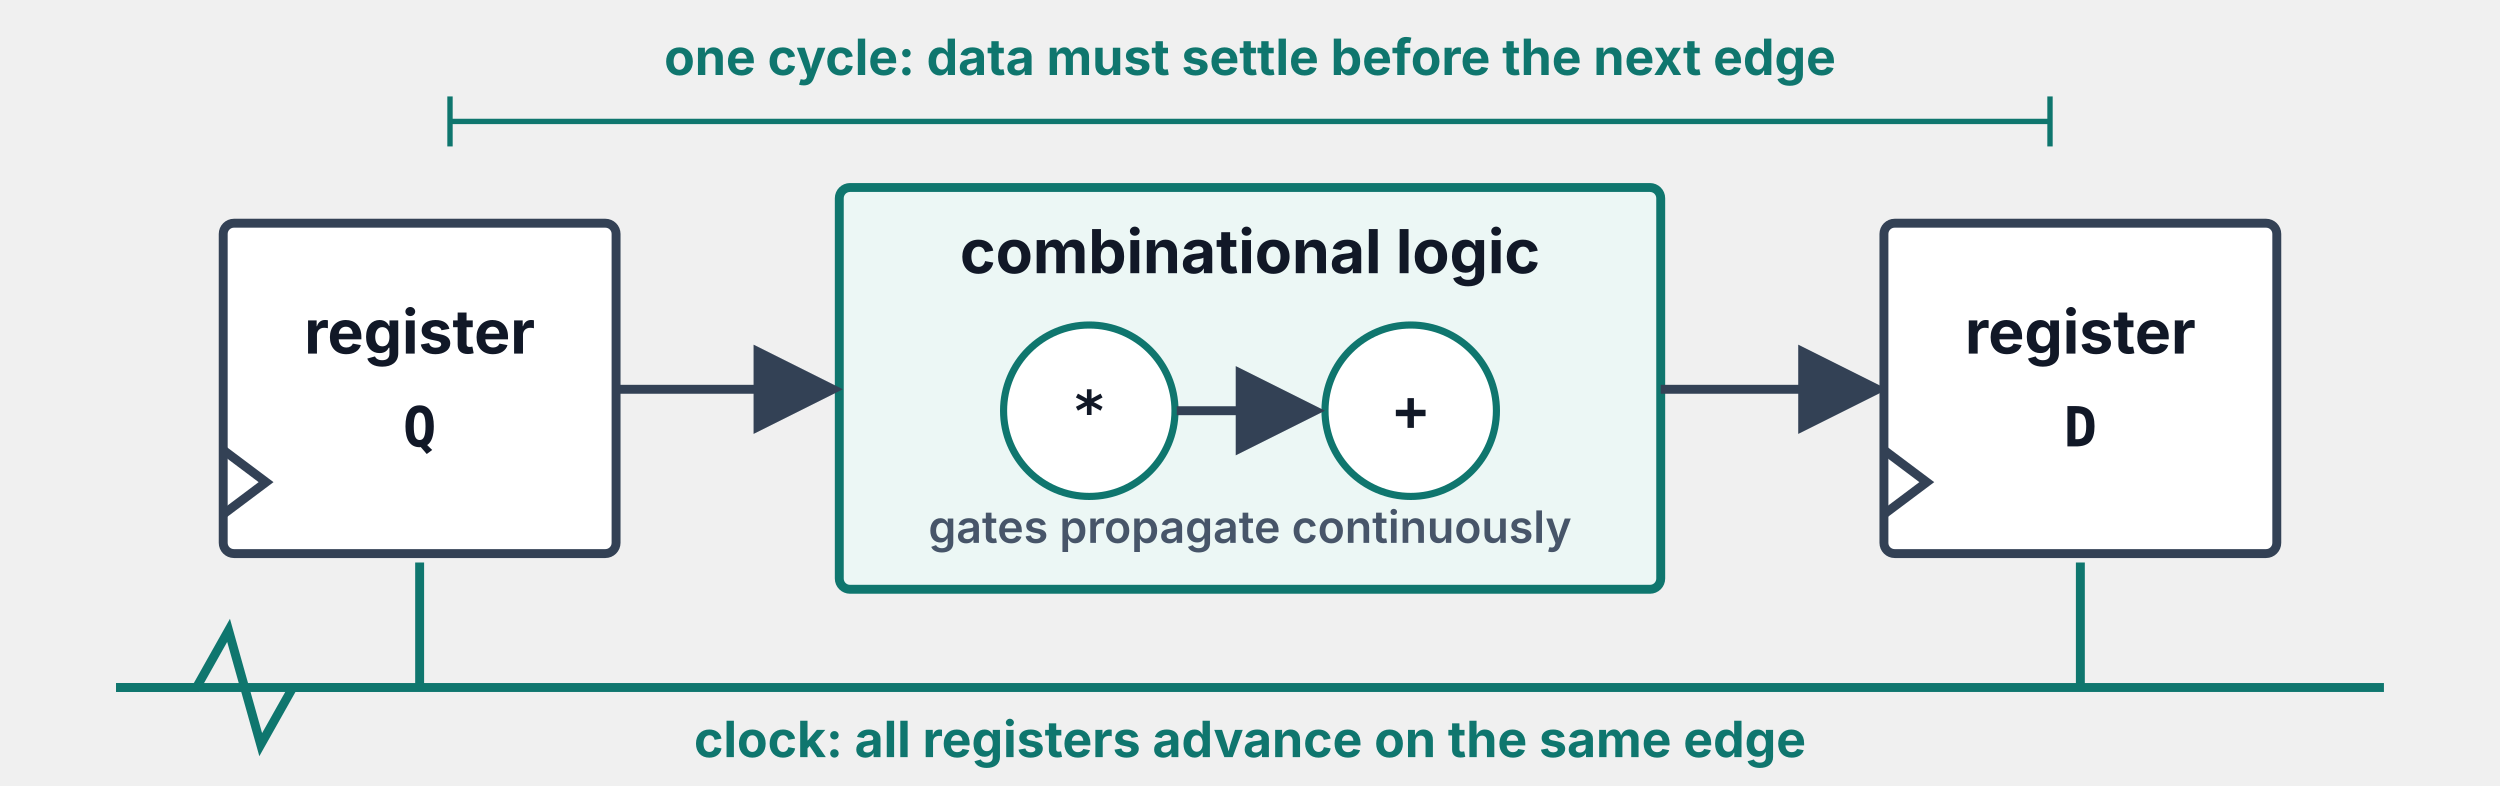
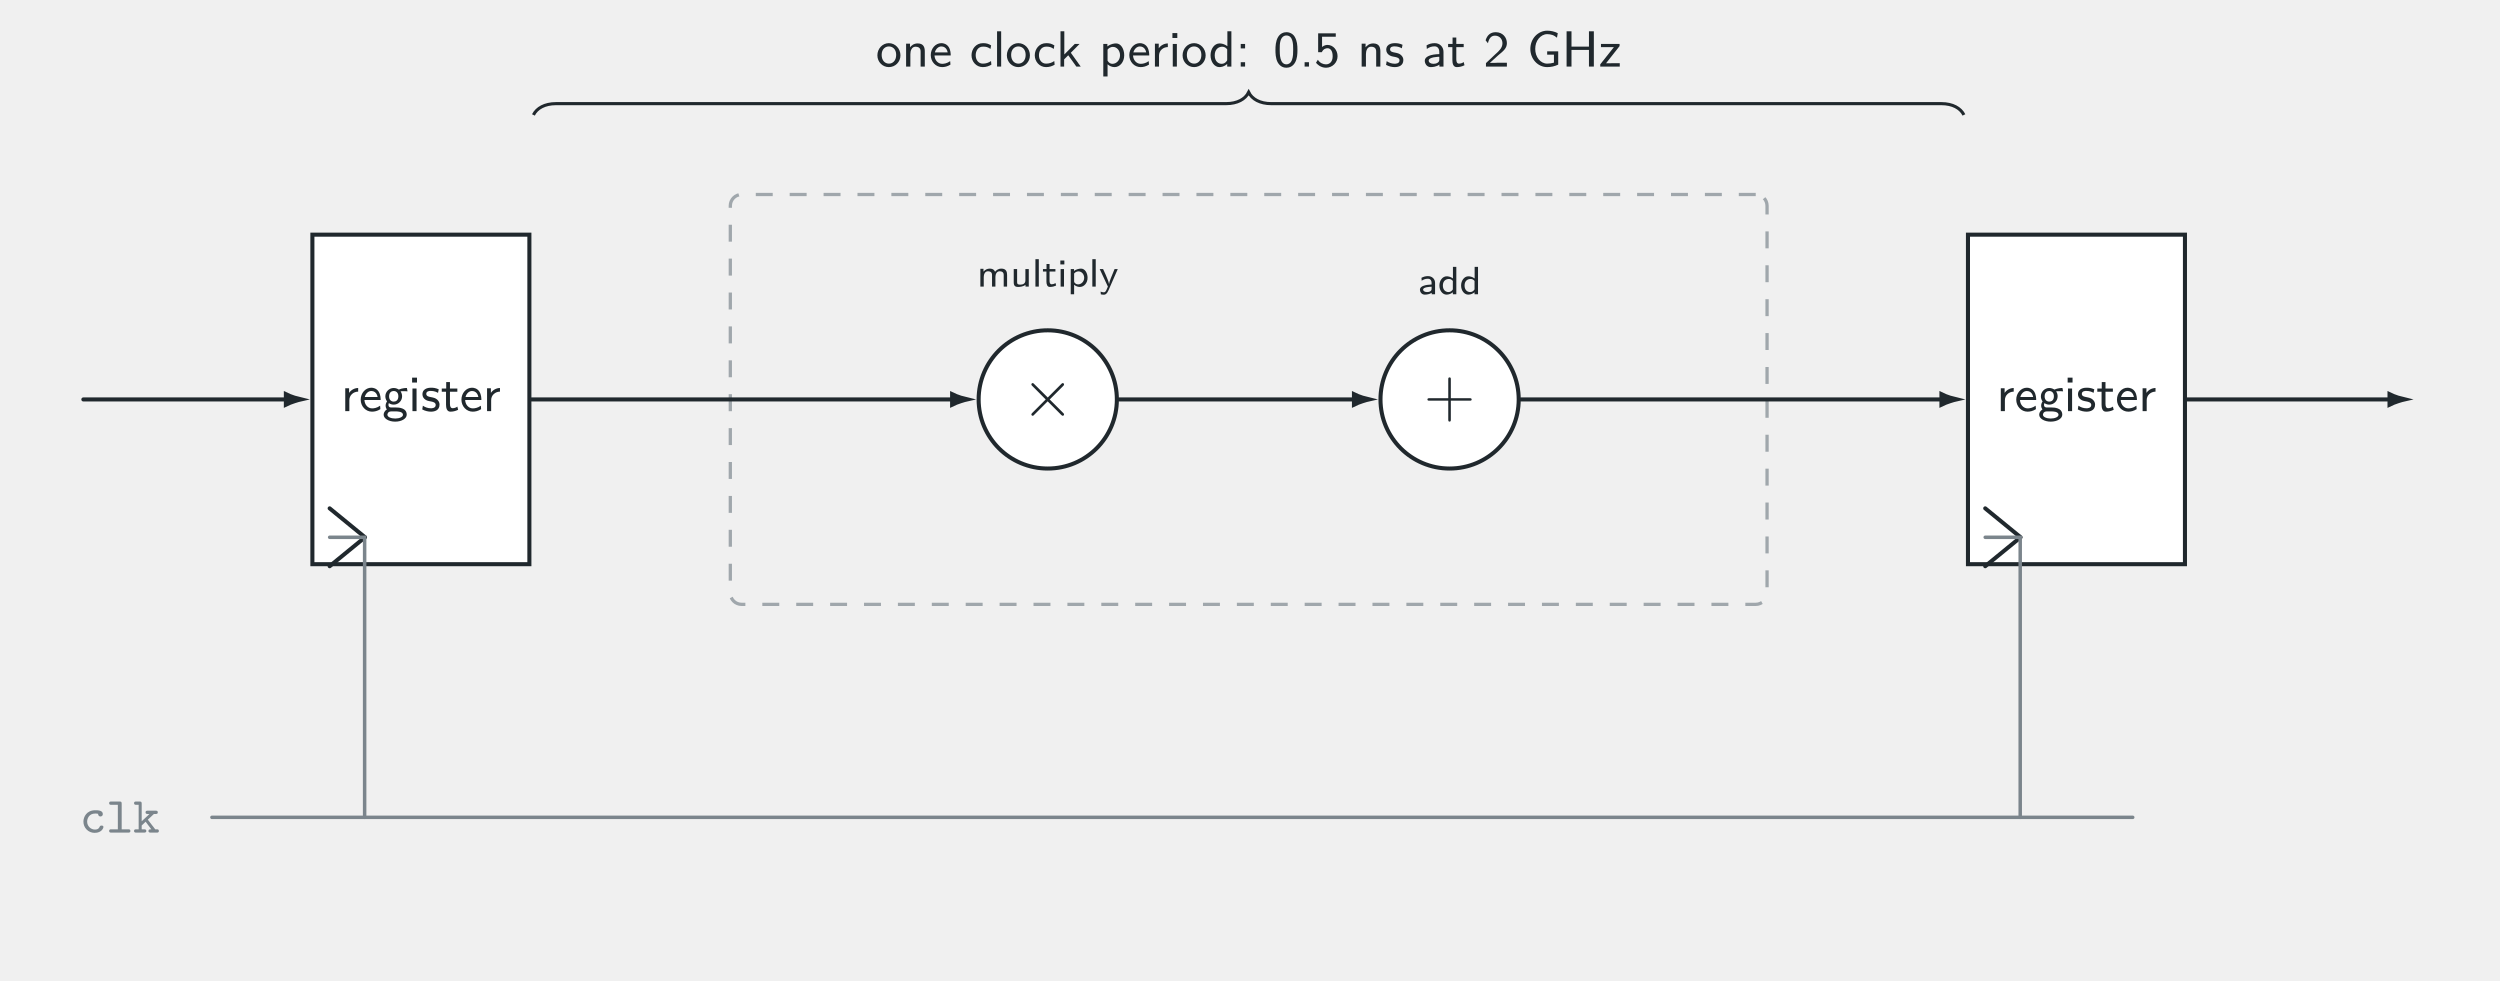
- <svg xmlns="http://www.w3.org/2000/svg" viewBox="0 0 1400 440" role="img" aria-labelledby="title description">
+ <svg xmlns="http://www.w3.org/2000/svg" xmlns:xlink="http://www.w3.org/1999/xlink" width="438.528pt" height="172.071pt" viewBox="0 0 438.528 172.071">
  <defs>
-     <marker id="arrow" markerWidth="10" markerHeight="10" refX="8" refY="5" orient="auto" markerUnits="strokeWidth">
-       <path d="M0,0 L10,5 L0,10 z" fill="#334155" />
-     </marker>
+     <g>
+       <g id="glyph-0-0">
+         <path d="M 3 -3.422 L 3 -4.062 C 2.359 -4.047 1.766 -3.734 1.406 -3.203 L 1.406 -4.016 L 0.734 -4.016 L 0.734 0 L 1.453 0 L 1.453 -1.906 C 1.453 -2.844 2.188 -3.406 3 -3.422 Z M 3 -3.422 " />
+       </g>
+       <g id="glyph-0-1">
+         <path d="M 3.812 -1.953 C 3.812 -2.234 3.797 -2.906 3.453 -3.438 C 3.078 -4 2.5 -4.109 2.172 -4.109 C 1.141 -4.109 0.312 -3.156 0.312 -2.016 C 0.312 -0.844 1.188 0.094 2.297 0.094 C 2.734 0.094 3.25 -0.016 3.766 -0.344 L 3.719 -0.953 C 3.156 -0.547 2.625 -0.484 2.312 -0.484 C 1.562 -0.484 1 -1.141 0.969 -1.953 Z M 3.281 -2.484 L 1.031 -2.484 C 1.172 -3.047 1.609 -3.531 2.172 -3.531 C 2.5 -3.531 3.109 -3.375 3.281 -2.484 Z M 3.281 -2.484 " />
+       </g>
+       <g id="glyph-0-2">
+         <path d="M 4.453 -3.469 L 4.344 -4.062 C 4.172 -4.062 3.578 -4.062 2.922 -3.781 C 2.781 -3.875 2.453 -4.062 2.031 -4.062 C 1.219 -4.062 0.562 -3.391 0.562 -2.609 C 0.562 -2.375 0.609 -2.047 0.859 -1.703 C 0.703 -1.484 0.609 -1.219 0.609 -0.969 C 0.609 -0.719 0.703 -0.469 0.828 -0.297 C 0.359 0 0.266 0.391 0.266 0.641 C 0.266 1.281 1.141 1.844 2.281 1.844 C 3.438 1.844 4.312 1.297 4.312 0.625 C 4.312 -0.609 2.844 -0.641 2.438 -0.641 L 1.625 -0.641 C 1.5 -0.641 1.109 -0.641 1.109 -1.094 C 1.109 -1.281 1.141 -1.328 1.188 -1.406 C 1.422 -1.234 1.734 -1.141 2.031 -1.141 C 2.859 -1.141 3.5 -1.812 3.5 -2.594 C 3.5 -2.906 3.422 -3.156 3.281 -3.391 C 3.234 -3.438 3.234 -3.453 3.234 -3.453 C 3.234 -3.5 3.672 -3.5 3.797 -3.5 C 3.859 -3.5 4.188 -3.5 4.453 -3.469 Z M 2.844 -2.609 C 2.844 -1.875 2.391 -1.672 2.031 -1.672 C 1.625 -1.672 1.219 -1.938 1.219 -2.594 C 1.219 -3.312 1.672 -3.531 2.031 -3.531 C 2.438 -3.531 2.844 -3.266 2.844 -2.609 Z M 3.656 0.641 C 3.656 1.031 3 1.297 2.297 1.297 C 1.594 1.297 0.922 1.047 0.922 0.625 C 0.922 0.625 0.922 0.047 1.609 0.047 L 2.438 0.047 C 2.625 0.047 3.656 0.047 3.656 0.641 Z M 3.656 0.641 " />
+       </g>
+       <g id="glyph-0-3">
+         <path d="M 1.453 0 L 1.453 -3.969 L 0.734 -3.969 L 0.734 0 Z M 1.531 -5.016 L 1.531 -5.875 L 0.672 -5.875 L 0.672 -5.016 Z M 1.531 -5.016 " />
+       </g>
+       <g id="glyph-0-4">
+         <path d="M 3.297 -1.156 C 3.297 -1.469 3.172 -1.781 2.859 -2.047 C 2.562 -2.297 2.297 -2.359 1.734 -2.469 C 1.422 -2.531 0.969 -2.609 0.969 -3.031 C 0.969 -3.547 1.609 -3.547 1.734 -3.547 C 2.391 -3.547 2.781 -3.344 3.031 -3.203 L 3.156 -3.828 C 2.594 -4.078 2.188 -4.109 1.812 -4.109 C 1.609 -4.109 0.297 -4.109 0.297 -2.938 C 0.297 -2.5 0.562 -2.234 0.656 -2.141 C 1 -1.844 1.234 -1.797 1.844 -1.688 C 2.125 -1.625 2.625 -1.531 2.625 -1.078 C 2.625 -0.5 1.906 -0.5 1.797 -0.5 C 1.266 -0.5 0.766 -0.672 0.375 -0.953 L 0.266 -0.297 C 0.797 -0.016 1.344 0.094 1.797 0.094 C 2.375 0.094 3.297 -0.094 3.297 -1.156 Z M 3.297 -1.156 " />
+       </g>
+       <g id="glyph-0-5">
+         <path d="M 3.047 -0.234 L 2.906 -0.797 C 2.672 -0.609 2.359 -0.516 2.078 -0.516 C 1.734 -0.516 1.609 -0.828 1.609 -1.281 L 1.609 -3.406 L 2.906 -3.406 L 2.906 -3.969 L 1.609 -3.969 L 1.609 -5.094 L 0.953 -5.094 L 0.953 -3.969 L 0.172 -3.969 L 0.172 -3.406 L 0.922 -3.406 L 0.922 -1.125 C 0.922 -0.594 1.047 0.094 1.688 0.094 C 2.094 0.094 2.547 0.016 3.047 -0.234 Z M 3.047 -0.234 " />
+       </g>
+       <g id="glyph-0-6">
+         <path d="M 4.312 -1.969 C 4.312 -3.125 3.422 -4.109 2.281 -4.109 C 1.172 -4.109 0.266 -3.156 0.266 -1.969 C 0.266 -0.781 1.203 0.094 2.281 0.094 C 3.391 0.094 4.312 -0.797 4.312 -1.969 Z M 3.562 -2.047 C 3.562 -1.016 2.938 -0.516 2.297 -0.516 C 1.609 -0.516 1.016 -1.047 1.016 -2.047 C 1.016 -3.094 1.672 -3.531 2.281 -3.531 C 2.922 -3.531 3.562 -3.078 3.562 -2.047 Z M 3.562 -2.047 " />
+       </g>
+       <g id="glyph-0-7">
+         <path d="M 4 0 L 4 -2.656 C 4 -3.312 3.828 -4.062 2.75 -4.062 C 2.047 -4.062 1.609 -3.656 1.406 -3.375 L 1.406 -4.016 L 0.719 -4.016 L 0.719 0 L 1.469 0 L 1.469 -2.172 C 1.469 -2.766 1.688 -3.484 2.375 -3.484 C 3.266 -3.484 3.266 -2.844 3.266 -2.594 L 3.266 0 Z M 4 0 " />
+       </g>
+       <g id="glyph-0-8">
+         <path d="M 3.812 -0.328 L 3.75 -0.969 C 3.328 -0.672 2.859 -0.516 2.312 -0.516 C 1.562 -0.516 1.062 -1.141 1.062 -1.984 C 1.062 -2.672 1.406 -3.5 2.359 -3.5 C 2.922 -3.5 3.203 -3.406 3.656 -3.094 L 3.766 -3.719 C 3.266 -4 2.984 -4.109 2.344 -4.109 C 1.078 -4.109 0.328 -3.047 0.328 -1.984 C 0.328 -0.875 1.156 0.094 2.312 0.094 C 2.938 0.094 3.406 -0.094 3.812 -0.328 Z M 3.812 -0.328 " />
+       </g>
+       <g id="glyph-0-9">
+         <path d="M 1.453 0 L 1.453 -6.188 L 0.734 -6.188 L 0.734 0 Z M 1.453 0 " />
+       </g>
+       <g id="glyph-0-10">
+         <path d="M 4.312 0 L 2.578 -2.422 L 4.109 -3.969 L 3.266 -3.969 L 1.438 -2.125 L 1.438 -6.188 L 0.766 -6.188 L 0.766 0 L 1.406 0 L 1.406 -1.266 L 2.125 -1.984 L 3.547 0 Z M 4.312 0 " />
+       </g>
+       <g id="glyph-0-11">
+         <path d="M 4.406 -1.984 C 4.406 -3.062 3.844 -4.062 2.984 -4.062 C 2.734 -4.062 2.062 -4.016 1.453 -3.531 L 1.453 -3.969 L 0.734 -3.969 L 0.734 1.734 L 1.484 1.734 L 1.484 -0.406 C 1.812 -0.094 2.25 0.094 2.719 0.094 C 3.625 0.094 4.406 -0.781 4.406 -1.984 Z M 3.672 -1.984 C 3.672 -1.125 3.047 -0.484 2.344 -0.484 C 2.062 -0.484 1.734 -0.594 1.484 -1.031 L 1.484 -2.969 C 1.594 -3.125 1.922 -3.453 2.438 -3.453 C 3.109 -3.453 3.672 -2.812 3.672 -1.984 Z M 3.672 -1.984 " />
+       </g>
+       <g id="glyph-0-12">
+         <path d="M 3.984 0 L 3.984 -6.188 L 3.281 -6.188 L 3.281 -3.562 C 2.781 -3.984 2.203 -4.062 1.922 -4.062 C 1.016 -4.062 0.328 -3.125 0.328 -1.984 C 0.328 -0.828 1.016 0.094 1.875 0.094 C 2.156 0.094 2.719 0.031 3.25 -0.469 L 3.25 0 Z M 3.25 -1.266 C 3.25 -1.094 3.25 -1.078 3.156 -0.953 C 2.906 -0.625 2.609 -0.484 2.281 -0.484 C 1.703 -0.484 1.062 -0.906 1.062 -1.969 C 1.062 -3.109 1.812 -3.484 2.375 -3.484 C 2.797 -3.484 3.078 -3.25 3.25 -3.016 Z M 3.25 -1.266 " />
+       </g>
+       <g id="glyph-0-13">
+         <path d="M 1.656 -3.188 L 1.656 -3.969 L 0.891 -3.969 L 0.891 -3.188 Z M 1.656 0 L 1.656 -0.766 L 0.891 -0.766 L 0.891 0 Z M 1.656 0 " />
+       </g>
+       <g id="glyph-0-14">
+         <path d="M 4.219 -2.906 C 4.219 -3.75 4.156 -4.531 3.734 -5.234 C 3.438 -5.734 2.875 -6.031 2.297 -6.031 C 1.844 -6.031 1.219 -5.859 0.812 -5.172 C 0.391 -4.453 0.359 -3.516 0.359 -2.906 C 0.359 -2.453 0.359 -1.438 0.766 -0.719 C 1.219 0.078 1.891 0.203 2.281 0.203 C 2.797 0.203 3.438 -0.016 3.828 -0.766 C 4.172 -1.406 4.219 -2.188 4.219 -2.906 Z M 3.469 -3 C 3.469 -2.406 3.469 -1.781 3.266 -1.203 C 3.062 -0.594 2.641 -0.391 2.297 -0.391 C 1.109 -0.391 1.109 -2.172 1.109 -3 C 1.109 -3.562 1.109 -4.031 1.234 -4.484 C 1.406 -5.109 1.781 -5.453 2.281 -5.453 C 3.469 -5.453 3.469 -3.844 3.469 -3 Z M 3.469 -3 " />
+       </g>
+       <g id="glyph-0-15">
+         <path d="M 1.656 0 L 1.656 -0.766 L 0.891 -0.766 L 0.891 0 Z M 1.656 0 " />
+       </g>
+       <g id="glyph-0-16">
+         <path d="M 4.125 -1.812 C 4.125 -2.922 3.328 -3.797 2.375 -3.797 C 2.266 -3.797 1.828 -3.797 1.406 -3.438 L 1.406 -5.234 L 3.812 -5.234 L 3.812 -5.828 L 0.719 -5.828 L 0.719 -2.516 L 1.359 -2.516 C 1.656 -3.172 2.188 -3.219 2.359 -3.219 C 2.734 -3.219 3.266 -2.938 3.266 -1.812 C 3.266 -0.734 2.625 -0.391 2.094 -0.391 C 1.625 -0.391 1.016 -0.609 0.672 -1.203 L 0.344 -0.672 C 0.484 -0.484 1.094 0.203 2.094 0.203 C 3.219 0.203 4.125 -0.703 4.125 -1.812 Z M 4.125 -1.812 " />
+       </g>
+       <g id="glyph-0-17">
+         <path d="M 3.766 0 L 3.766 -2.578 C 3.766 -3.469 3.109 -4.109 2.234 -4.109 C 1.656 -4.109 1.219 -3.969 0.797 -3.719 L 0.844 -3.094 C 1.297 -3.422 1.734 -3.547 2.219 -3.547 C 2.719 -3.547 3.031 -3.156 3.031 -2.562 L 3.031 -2.188 C 1.484 -2.156 0.484 -1.75 0.484 -1.031 C 0.484 -0.609 0.766 0.094 1.531 0.094 C 1.719 0.094 2.484 0.078 3.047 -0.344 L 3.047 0 Z M 3.031 -1.25 C 3.031 -1.062 3.031 -0.844 2.703 -0.656 C 2.484 -0.516 2.188 -0.484 2 -0.484 C 1.547 -0.484 1.172 -0.703 1.172 -1.047 C 1.172 -1.688 2.906 -1.719 3.031 -1.719 Z M 3.031 -1.25 " />
+       </g>
+       <g id="glyph-0-18">
+         <path d="M 4.125 0 L 4.125 -0.672 L 2.438 -0.672 C 2.344 -0.672 2.234 -0.656 2.125 -0.656 L 1.141 -0.656 L 2.609 -1.984 C 3.547 -2.75 4.125 -3.234 4.125 -4.109 C 4.125 -5.125 3.375 -6.031 2.172 -6.031 C 1.219 -6.031 0.656 -5.484 0.391 -4.609 L 0.797 -4.094 C 1.031 -5.125 1.484 -5.422 2.047 -5.422 C 2.844 -5.422 3.344 -4.812 3.344 -4.094 C 3.344 -3.281 2.766 -2.75 2.109 -2.172 L 0.453 -0.609 L 0.453 0 Z M 4.125 0 " />
+       </g>
+       <g id="glyph-0-19">
+         <path d="M 5.484 -0.344 L 5.484 -2.672 L 3.547 -2.672 L 3.547 -2.094 L 4.734 -2.094 L 4.734 -0.688 C 4.359 -0.578 3.953 -0.516 3.547 -0.516 C 2.969 -0.516 2.438 -0.812 2.062 -1.266 C 1.641 -1.781 1.453 -2.438 1.453 -3.094 C 1.453 -3.766 1.641 -4.422 2.062 -4.922 C 2.438 -5.375 2.969 -5.688 3.547 -5.688 C 3.859 -5.688 4.172 -5.641 4.453 -5.547 C 4.766 -5.438 5.016 -5.266 5.266 -5.062 L 5.406 -5.859 C 5.125 -6 4.812 -6.125 4.5 -6.188 C 4.188 -6.266 3.875 -6.297 3.547 -6.297 C 2.75 -6.297 2 -5.938 1.453 -5.359 C 0.891 -4.75 0.594 -3.938 0.594 -3.094 C 0.594 -2.266 0.891 -1.453 1.453 -0.844 C 2 -0.25 2.75 0.094 3.547 0.094 C 4.219 0.094 4.875 -0.047 5.484 -0.344 Z M 5.484 -0.344 " />
+       </g>
+       <g id="glyph-0-20">
+         <path d="M 5.625 0 L 5.625 -6.188 L 4.766 -6.188 L 4.766 -3.5 L 1.703 -3.5 L 1.703 -6.188 L 0.844 -6.188 L 0.844 0 L 1.703 0 L 1.703 -2.922 L 4.766 -2.922 L 4.766 0 Z M 5.625 0 " />
+       </g>
+       <g id="glyph-0-21">
+         <path d="M 3.688 0 L 3.688 -0.594 L 2.344 -0.594 C 2.234 -0.594 2.125 -0.578 2.031 -0.578 L 1.281 -0.578 L 3.656 -3.594 L 3.656 -3.969 L 0.391 -3.969 L 0.391 -3.406 L 1.641 -3.406 C 1.75 -3.406 1.859 -3.406 1.969 -3.406 L 2.656 -3.406 L 0.266 -0.391 L 0.266 0 Z M 3.688 0 " />
+       </g>
+       <g id="glyph-1-0">
+         <path d="M 7.484 -0.344 C 7.484 -0.438 7.469 -0.469 7.344 -0.594 L 4.969 -2.969 L 7.344 -5.344 C 7.469 -5.484 7.484 -5.5 7.484 -5.594 C 7.484 -5.734 7.391 -5.844 7.25 -5.844 C 7.156 -5.844 7.109 -5.797 7 -5.688 L 4.625 -3.312 L 2.234 -5.688 C 2.109 -5.812 2.078 -5.844 1.984 -5.844 C 1.859 -5.844 1.75 -5.734 1.75 -5.594 C 1.75 -5.5 1.797 -5.453 1.906 -5.344 L 4.266 -2.969 L 1.906 -0.609 C 1.781 -0.484 1.75 -0.422 1.75 -0.344 C 1.75 -0.219 1.859 -0.109 1.984 -0.109 C 2.078 -0.109 2.109 -0.125 2.234 -0.266 L 4.609 -2.641 L 6.984 -0.266 C 7.109 -0.141 7.188 -0.109 7.25 -0.109 C 7.391 -0.109 7.484 -0.219 7.484 -0.344 Z M 7.484 -0.344 " />
+       </g>
+       <g id="glyph-2-0">
+         <path d="M 8.406 -2.953 C 8.406 -3.188 8.203 -3.188 8.031 -3.188 L 4.75 -3.188 L 4.75 -6.469 C 4.75 -6.641 4.75 -6.844 4.531 -6.844 C 4.297 -6.844 4.297 -6.641 4.297 -6.469 L 4.297 -3.188 L 1.016 -3.188 C 0.859 -3.188 0.641 -3.188 0.641 -2.969 C 0.641 -2.75 0.844 -2.75 1.016 -2.75 L 4.297 -2.75 L 4.297 0.531 C 4.297 0.703 4.297 0.922 4.516 0.922 C 4.75 0.922 4.75 0.719 4.75 0.531 L 4.75 -2.75 L 8.031 -2.75 C 8.188 -2.75 8.406 -2.75 8.406 -2.953 Z M 8.406 -2.953 " />
+       </g>
+       <g id="glyph-3-0">
+         <path d="M 5.266 0 L 5.266 -2.047 C 5.266 -2.594 5.109 -3.156 4.266 -3.156 C 3.672 -3.156 3.312 -2.812 3.156 -2.594 C 3.078 -2.781 2.906 -3.156 2.219 -3.156 C 1.812 -3.156 1.438 -2.984 1.125 -2.625 L 1.125 -3.125 L 0.578 -3.125 L 0.578 0 L 1.172 0 L 1.172 -1.688 C 1.172 -2.141 1.375 -2.688 1.906 -2.688 C 2.625 -2.688 2.625 -2.203 2.625 -2 L 2.625 0 L 3.219 0 L 3.219 -1.688 C 3.219 -2.141 3.422 -2.688 3.953 -2.688 C 4.672 -2.688 4.672 -2.203 4.672 -2 L 4.672 0 Z M 5.266 0 " />
+       </g>
+       <g id="glyph-3-1">
+         <path d="M 3.219 0 L 3.219 -3.078 L 2.625 -3.078 L 2.625 -1.062 C 2.625 -0.516 2.156 -0.344 1.75 -0.344 C 1.234 -0.344 1.172 -0.484 1.172 -0.797 L 1.172 -3.078 L 0.578 -3.078 L 0.578 -0.75 C 0.578 -0.141 0.844 0.062 1.328 0.062 C 1.609 0.062 2.234 0.016 2.641 -0.312 L 2.641 0 Z M 3.219 0 " />
+       </g>
+       <g id="glyph-3-2">
+         <path d="M 1.172 0 L 1.172 -4.812 L 0.578 -4.812 L 0.578 0 Z M 1.172 0 " />
+       </g>
+       <g id="glyph-3-3">
+         <path d="M 2.453 -0.188 L 2.344 -0.625 C 2.109 -0.469 1.859 -0.406 1.672 -0.406 C 1.375 -0.406 1.297 -0.688 1.297 -1.016 L 1.297 -2.641 L 2.328 -2.641 L 2.328 -3.078 L 1.297 -3.078 L 1.297 -3.969 L 0.766 -3.969 L 0.766 -3.078 L 0.141 -3.078 L 0.141 -2.641 L 0.75 -2.641 L 0.75 -0.891 C 0.75 -0.422 0.875 0.062 1.359 0.062 C 1.859 0.062 2.25 -0.094 2.453 -0.188 Z M 2.453 -0.188 " />
+       </g>
+       <g id="glyph-3-4">
+         <path d="M 1.172 0 L 1.172 -3.078 L 0.578 -3.078 L 0.578 0 Z M 1.234 -3.891 L 1.234 -4.578 L 0.531 -4.578 L 0.531 -3.891 Z M 1.234 -3.891 " />
+       </g>
+       <g id="glyph-3-5">
+         <path d="M 3.547 -1.547 C 3.547 -2.375 3.094 -3.156 2.406 -3.156 C 2.094 -3.156 1.578 -3.062 1.172 -2.75 L 1.172 -3.078 L 0.594 -3.078 L 0.594 1.344 L 1.188 1.344 L 1.188 -0.328 C 1.562 0 1.953 0.062 2.188 0.062 C 2.922 0.062 3.547 -0.625 3.547 -1.547 Z M 2.953 -1.547 C 2.953 -0.859 2.422 -0.391 1.891 -0.391 C 1.781 -0.391 1.609 -0.406 1.422 -0.547 C 1.219 -0.703 1.188 -0.812 1.188 -0.938 L 1.188 -2.297 C 1.359 -2.5 1.625 -2.672 1.953 -2.672 C 2.516 -2.672 2.953 -2.156 2.953 -1.547 Z M 2.953 -1.547 " />
+       </g>
+       <g id="glyph-3-6">
+         <path d="M 3.281 -3.078 L 2.719 -3.078 C 2.172 -1.75 1.781 -0.859 1.75 -0.438 C 1.734 -0.625 1.609 -0.984 1.484 -1.297 C 1.375 -1.578 1.266 -1.859 1.141 -2.125 L 0.703 -3.078 L 0.109 -3.078 L 1.547 0 L 1.281 0.609 C 1.125 0.906 1.031 1 0.844 1 C 0.812 1 0.562 1 0.266 0.875 L 0.312 1.359 C 0.375 1.375 0.625 1.422 0.844 1.422 C 1.109 1.422 1.359 1.312 1.656 0.641 Z M 3.281 -3.078 " />
+       </g>
+       <g id="glyph-3-7">
+         <path d="M 3.031 0 L 3.031 -2 C 3.031 -2.703 2.484 -3.188 1.797 -3.188 C 1.359 -3.188 1.031 -3.094 0.641 -2.891 L 0.688 -2.375 C 0.906 -2.531 1.25 -2.734 1.797 -2.734 C 2.109 -2.734 2.422 -2.516 2.422 -1.984 L 2.422 -1.719 C 1.391 -1.672 0.375 -1.469 0.375 -0.812 C 0.375 -0.469 0.625 0.062 1.234 0.062 C 1.531 0.062 2.078 0 2.438 -0.266 L 2.438 0 Z M 2.422 -0.984 C 2.422 -0.844 2.422 -0.672 2.172 -0.516 C 1.953 -0.391 1.688 -0.391 1.609 -0.391 C 1.234 -0.391 0.938 -0.562 0.938 -0.828 C 0.938 -1.266 2.109 -1.312 2.422 -1.328 Z M 2.422 -0.984 " />
+       </g>
+       <g id="glyph-3-8">
+         <path d="M 3.219 0 L 3.219 -4.812 L 2.625 -4.812 L 2.625 -2.781 C 2.188 -3.109 1.734 -3.156 1.531 -3.156 C 0.812 -3.156 0.25 -2.422 0.25 -1.547 C 0.25 -0.656 0.797 0.062 1.516 0.062 C 1.938 0.062 2.344 -0.125 2.609 -0.359 L 2.609 0 Z M 2.609 -0.859 C 2.438 -0.578 2.172 -0.391 1.844 -0.391 C 1.359 -0.391 0.859 -0.734 0.859 -1.531 C 0.859 -2.406 1.438 -2.688 1.922 -2.688 C 2.188 -2.688 2.422 -2.578 2.609 -2.344 Z M 2.609 -0.859 " />
+       </g>
+       <g id="glyph-4-0">
+         <path d="M 4.156 -0.969 C 4.156 -1.156 4.031 -1.234 3.828 -1.234 C 3.719 -1.234 3.594 -1.234 3.5 -1.047 C 3.438 -0.906 3.297 -0.531 2.672 -0.531 C 1.906 -0.531 1.297 -1.156 1.297 -1.922 C 1.297 -2.375 1.562 -3.344 2.719 -3.344 C 2.859 -3.344 2.984 -3.328 3.031 -3.328 C 3.203 -3.312 3.219 -3.297 3.219 -3.219 C 3.25 -2.922 3.484 -2.828 3.625 -2.828 C 3.875 -2.828 4.047 -3 4.047 -3.25 C 4.047 -3.922 3.141 -3.922 2.719 -3.922 C 1.172 -3.922 0.641 -2.719 0.641 -1.922 C 0.641 -0.844 1.5 0.047 2.609 0.047 C 3.875 0.047 4.156 -0.844 4.156 -0.969 Z M 4.156 -0.969 " />
+       </g>
+       <g id="glyph-4-1">
+         <path d="M 4.203 -0.281 C 4.203 -0.578 3.969 -0.578 3.828 -0.578 L 2.672 -0.578 L 2.672 -5.078 C 2.672 -5.375 2.594 -5.453 2.297 -5.453 L 0.844 -5.453 C 0.719 -5.453 0.469 -5.453 0.469 -5.172 C 0.469 -4.875 0.703 -4.875 0.844 -4.875 L 2 -4.875 L 2 -0.578 L 0.844 -0.578 C 0.719 -0.578 0.469 -0.578 0.469 -0.297 C 0.469 0 0.703 0 0.844 0 L 3.828 0 C 3.969 0 4.203 0 4.203 -0.281 Z M 4.203 -0.281 " />
+       </g>
+       <g id="glyph-4-2">
+         <path d="M 4.516 -0.281 C 4.516 -0.578 4.297 -0.578 4.156 -0.578 L 3.875 -0.578 L 2.578 -2.266 L 3.641 -3.266 L 3.953 -3.266 C 4.094 -3.266 4.328 -3.266 4.328 -3.547 C 4.328 -3.844 4.094 -3.844 3.953 -3.844 L 2.562 -3.844 C 2.422 -3.844 2.172 -3.844 2.172 -3.562 C 2.172 -3.266 2.422 -3.266 2.562 -3.266 L 2.859 -3.266 L 1.5 -1.984 L 1.5 -5.078 C 1.5 -5.375 1.422 -5.453 1.125 -5.453 L 0.531 -5.453 C 0.406 -5.453 0.156 -5.453 0.156 -5.172 C 0.156 -4.875 0.406 -4.875 0.531 -4.875 L 0.969 -4.875 L 0.969 -0.578 L 0.531 -0.578 C 0.406 -0.578 0.156 -0.578 0.156 -0.297 C 0.156 0 0.406 0 0.531 0 L 1.922 0 C 2.047 0 2.312 0 2.312 -0.281 C 2.312 -0.578 2.062 -0.578 1.922 -0.578 L 1.5 -0.578 L 1.5 -1.25 L 2.188 -1.906 L 3.188 -0.578 C 2.906 -0.578 2.688 -0.578 2.688 -0.281 C 2.688 0 2.953 0 3.078 0 L 4.156 0 C 4.281 0 4.516 0 4.516 -0.281 Z M 4.516 -0.281 " />
+       </g>
+     </g>
  </defs>
-   <style>
-     .wire { fill: none; stroke: #334155; stroke-width: 5; marker-end: url(#arrow); }
-     .clock { fill: none; stroke: #0f766e; stroke-width: 5; }
-     .block { fill: #ffffff; stroke: #334155; stroke-width: 5; }
-     .logic { fill: #ecf7f5; stroke: #0f766e; stroke-width: 5; }
-     .gate { fill: #ffffff; stroke: #0f766e; stroke-width: 4; }
-     .label { fill: #111827; font: 700 34px Inter, Arial, sans-serif; text-anchor: middle; }
-     .small { fill: #475569; font: 600 25px Inter, Arial, sans-serif; text-anchor: middle; }
-     .accent { fill: #0f766e; font: 750 28px Inter, Arial, sans-serif; text-anchor: middle; }
-     .mono { fill: #111827; font: 700 31px ui-monospace, SFMono-Regular, Menlo, monospace; text-anchor: middle; }
-   </style>
-   <text class="accent" x="700" y="42">one cycle: data must settle before the next edge</text>
-   <line x1="252" y1="68" x2="1148" y2="68" stroke="#0f766e" stroke-width="3" />
-   <line x1="252" y1="54" x2="252" y2="82" stroke="#0f766e" stroke-width="3" />
-   <line x1="1148" y1="54" x2="1148" y2="82" stroke="#0f766e" stroke-width="3" />
-   <rect class="block" x="125" y="125" width="220" height="185" rx="6" />
-   <path d="M125 252 l24 18 -24 18" fill="none" stroke="#334155" stroke-width="5" />
-   <text class="label" x="235" y="198">register</text>
-   <text class="mono" x="235" y="250">Q</text>
-   <rect class="logic" x="470" y="105" width="460" height="225" rx="6" />
-   <text class="label" x="700" y="153">combinational logic</text>
-   <circle class="gate" cx="610" cy="230" r="48" />
-   <text class="mono" x="610" y="241">*</text>
-   <circle class="gate" cx="790" cy="230" r="48" />
-   <text class="mono" x="790" y="241">+</text>
-   <line class="wire" x1="659" y1="230" x2="732" y2="230" />
-   <text class="small" x="700" y="304">gates propagate continuously</text>
-   <rect class="block" x="1055" y="125" width="220" height="185" rx="6" />
-   <path d="M1055 252 l24 18 -24 18" fill="none" stroke="#334155" stroke-width="5" />
-   <text class="label" x="1165" y="198">register</text>
-   <text class="mono" x="1165" y="250">D</text>
-   <line class="wire" x1="345" y1="218" x2="462" y2="218" />
-   <line class="wire" x1="930" y1="218" x2="1047" y2="218" />
-   <path class="clock" d="M65 385 H1335" />
-   <path class="clock" d="M235 385 V315" />
-   <path class="clock" d="M1165 385 V315" />
-   <path d="M65 385 h45 l18 -32 18 64 18 -32 h60" fill="none" stroke="#0f766e" stroke-width="5" />
-   <text class="accent" x="700" y="424">clock: all registers advance on the same edge</text>
+   <path fill-rule="nonzero" fill="rgb(100%, 100%, 100%)" fill-opacity="1" stroke-width="0.717" stroke-linecap="butt" stroke-linejoin="miter" stroke="rgb(12.549%, 15.685%, 17.647%)" stroke-opacity="1" stroke-miterlimit="10" d="M 53.149 71.576 L 91.417 71.576 L 91.417 129.689 L 53.149 129.689 Z M 53.149 71.576 " transform="matrix(0.99463, 0, 0, -0.99463, 1.933354, 170.1563)" />
+   <g fill="rgb(12.549%, 15.685%, 17.647%)" fill-opacity="1">
+     <use xlink:href="#glyph-0-0" x="59.827" y="72.118" />
+     <use xlink:href="#glyph-0-1" x="62.958" y="72.118" />
+     <use xlink:href="#glyph-0-2" x="67.032" y="72.118" />
+     <use xlink:href="#glyph-0-3" x="71.615" y="72.118" />
+     <use xlink:href="#glyph-0-4" x="73.803" y="72.118" />
+     <use xlink:href="#glyph-0-5" x="77.317" y="72.118" />
+     <use xlink:href="#glyph-0-1" x="80.627" y="72.118" />
+     <use xlink:href="#glyph-0-0" x="84.701" y="72.118" />
+   </g>
+   <path fill-rule="nonzero" fill="rgb(100%, 100%, 100%)" fill-opacity="1" stroke-width="0.717" stroke-linecap="butt" stroke-linejoin="miter" stroke="rgb(12.549%, 15.685%, 17.647%)" stroke-opacity="1" stroke-miterlimit="10" d="M 345.123 71.576 L 383.391 71.576 L 383.391 129.689 L 345.123 129.689 Z M 345.123 71.576 " transform="matrix(0.99463, 0, 0, -0.99463, 1.933354, 170.1563)" />
+   <g fill="rgb(12.549%, 15.685%, 17.647%)" fill-opacity="1">
+     <use xlink:href="#glyph-0-0" x="350.228" y="72.118" />
+     <use xlink:href="#glyph-0-1" x="353.359" y="72.118" />
+     <use xlink:href="#glyph-0-2" x="357.433" y="72.118" />
+     <use xlink:href="#glyph-0-3" x="362.016" y="72.118" />
+     <use xlink:href="#glyph-0-4" x="364.205" y="72.118" />
+     <use xlink:href="#glyph-0-5" x="367.718" y="72.118" />
+     <use xlink:href="#glyph-0-1" x="371.028" y="72.118" />
+     <use xlink:href="#glyph-0-0" x="375.102" y="72.118" />
+   </g>
+   <path fill="none" stroke-width="0.717" stroke-linecap="round" stroke-linejoin="round" stroke="rgb(12.549%, 15.685%, 17.647%)" stroke-opacity="1" stroke-miterlimit="10" d="M 56.193 71.218 L 62.429 76.32 L 56.193 81.422 " transform="matrix(0.99463, 0, 0, -0.99463, 1.933354, 170.1563)" />
+   <path fill="none" stroke-width="0.717" stroke-linecap="round" stroke-linejoin="round" stroke="rgb(12.549%, 15.685%, 17.647%)" stroke-opacity="1" stroke-miterlimit="10" d="M 348.167 71.218 L 354.403 76.32 L 348.167 81.422 " transform="matrix(0.99463, 0, 0, -0.99463, 1.933354, 170.1563)" />
+   <path fill="none" stroke-width="0.578" stroke-linecap="butt" stroke-linejoin="miter" stroke="rgb(62.729%, 65.552%, 67.529%)" stroke-opacity="1" stroke-dasharray="2.989 2.989" stroke-miterlimit="10" d="M 307.696 136.774 L 128.844 136.774 C 127.745 136.774 126.853 135.882 126.853 134.782 L 126.853 66.482 C 126.853 65.382 127.745 64.491 128.844 64.491 L 307.696 64.491 C 308.795 64.491 309.691 65.382 309.691 66.482 L 309.691 134.782 C 309.691 135.882 308.795 136.774 307.696 136.774 Z M 307.696 136.774 " transform="matrix(0.99463, 0, 0, -0.99463, 1.933354, 170.1563)" />
+   <path fill-rule="nonzero" fill="rgb(100%, 100%, 100%)" fill-opacity="1" stroke-width="0.717" stroke-linecap="butt" stroke-linejoin="miter" stroke="rgb(12.549%, 15.685%, 17.647%)" stroke-opacity="1" stroke-miterlimit="10" d="M 195.024 100.63 C 195.024 107.362 189.569 112.821 182.838 112.821 C 176.106 112.821 170.647 107.362 170.647 100.63 C 170.647 93.899 176.106 88.444 182.838 88.444 C 189.569 88.444 195.024 93.899 195.024 100.63 Z M 195.024 100.63 " transform="matrix(0.99463, 0, 0, -0.99463, 1.933354, 170.1563)" />
+   <g fill="rgb(12.549%, 15.685%, 17.647%)" fill-opacity="1">
+     <use xlink:href="#glyph-1-0" x="179.162" y="73.04" />
+   </g>
+   <path fill-rule="nonzero" fill="rgb(100%, 100%, 100%)" fill-opacity="1" stroke-width="0.717" stroke-linecap="butt" stroke-linejoin="miter" stroke="rgb(12.549%, 15.685%, 17.647%)" stroke-opacity="1" stroke-miterlimit="10" d="M 265.893 100.63 C 265.893 107.362 260.434 112.821 253.702 112.821 C 246.971 112.821 241.516 107.362 241.516 100.63 C 241.516 93.899 246.971 88.444 253.702 88.444 C 260.434 88.444 265.893 93.899 265.893 100.63 Z M 265.893 100.63 " transform="matrix(0.99463, 0, 0, -0.99463, 1.933354, 170.1563)" />
+   <g fill="rgb(12.549%, 15.685%, 17.647%)" fill-opacity="1">
+     <use xlink:href="#glyph-2-0" x="249.743" y="73.037" />
+   </g>
+   <path fill="none" stroke-width="0.717" stroke-linecap="round" stroke-linejoin="round" stroke="rgb(12.549%, 15.685%, 17.647%)" stroke-opacity="1" stroke-miterlimit="10" d="M 12.756 100.63 L 48.471 100.63 " transform="matrix(0.99463, 0, 0, -0.99463, 1.933354, 170.1563)" />
+   <path fill-rule="nonzero" fill="rgb(12.549%, 15.685%, 17.647%)" fill-opacity="1" stroke-width="0.717" stroke-linecap="round" stroke-linejoin="miter" stroke="rgb(12.549%, 15.685%, 17.647%)" stroke-opacity="1" stroke-miterlimit="10" d="M 2.59 -0.001 C 2.272 0.07 0.874 0.474 -0.002 0.91 L -0.002 -0.912 C 0.874 -0.472 2.272 -0.072 2.59 -0.001 Z M 2.59 -0.001 " transform="matrix(0.99463, 0, 0, -0.99463, 50.14611, 70.06546)" />
+   <path fill="none" stroke-width="0.717" stroke-linecap="round" stroke-linejoin="round" stroke="rgb(12.549%, 15.685%, 17.647%)" stroke-opacity="1" stroke-miterlimit="10" d="M 91.778 100.63 L 165.97 100.63 " transform="matrix(0.99463, 0, 0, -0.99463, 1.933354, 170.1563)" />
+   <path fill-rule="nonzero" fill="rgb(12.549%, 15.685%, 17.647%)" fill-opacity="1" stroke-width="0.717" stroke-linecap="round" stroke-linejoin="miter" stroke="rgb(12.549%, 15.685%, 17.647%)" stroke-opacity="1" stroke-miterlimit="10" d="M 2.591 -0.001 C 2.273 0.07 0.875 0.474 -0.001 0.91 L -0.001 -0.912 C 0.875 -0.472 2.273 -0.072 2.591 -0.001 Z M 2.591 -0.001 " transform="matrix(0.99463, 0, 0, -0.99463, 167.0126, 70.06546)" />
+   <path fill="none" stroke-width="0.717" stroke-linecap="round" stroke-linejoin="round" stroke="rgb(12.549%, 15.685%, 17.647%)" stroke-opacity="1" stroke-miterlimit="10" d="M 195.385 100.63 L 236.838 100.63 " transform="matrix(0.99463, 0, 0, -0.99463, 1.933354, 170.1563)" />
+   <path fill-rule="nonzero" fill="rgb(12.549%, 15.685%, 17.647%)" fill-opacity="1" stroke-width="0.717" stroke-linecap="round" stroke-linejoin="miter" stroke="rgb(12.549%, 15.685%, 17.647%)" stroke-opacity="1" stroke-miterlimit="10" d="M 2.589 -0.001 C 2.271 0.07 0.873 0.474 0.001 0.91 L 0.001 -0.912 C 0.873 -0.472 2.271 -0.072 2.589 -0.001 Z M 2.589 -0.001 " transform="matrix(0.99463, 0, 0, -0.99463, 237.4991, 70.06546)" />
+   <path fill="none" stroke-width="0.717" stroke-linecap="round" stroke-linejoin="round" stroke="rgb(12.549%, 15.685%, 17.647%)" stroke-opacity="1" stroke-miterlimit="10" d="M 266.25 100.63 L 340.446 100.63 " transform="matrix(0.99463, 0, 0, -0.99463, 1.933354, 170.1563)" />
+   <path fill-rule="nonzero" fill="rgb(12.549%, 15.685%, 17.647%)" fill-opacity="1" stroke-width="0.717" stroke-linecap="round" stroke-linejoin="miter" stroke="rgb(12.549%, 15.685%, 17.647%)" stroke-opacity="1" stroke-miterlimit="10" d="M 2.588 -0.001 C 2.27 0.07 0.872 0.474 0 0.91 L 0 -0.912 C 0.872 -0.472 2.27 -0.072 2.588 -0.001 Z M 2.588 -0.001 " transform="matrix(0.99463, 0, 0, -0.99463, 340.5505, 70.06546)" />
+   <path fill="none" stroke-width="0.717" stroke-linecap="round" stroke-linejoin="round" stroke="rgb(12.549%, 15.685%, 17.647%)" stroke-opacity="1" stroke-miterlimit="10" d="M 383.748 100.63 L 419.468 100.63 " transform="matrix(0.99463, 0, 0, -0.99463, 1.933354, 170.1563)" />
+   <path fill-rule="nonzero" fill="rgb(12.549%, 15.685%, 17.647%)" fill-opacity="1" stroke-width="0.717" stroke-linecap="round" stroke-linejoin="miter" stroke="rgb(12.549%, 15.685%, 17.647%)" stroke-opacity="1" stroke-miterlimit="10" d="M 2.59 -0.001 C 2.271 0.07 0.873 0.474 0.001 0.91 L 0.001 -0.912 C 0.873 -0.472 2.271 -0.072 2.59 -0.001 Z M 2.59 -0.001 " transform="matrix(0.99463, 0, 0, -0.99463, 419.147, 70.06546)" />
+   <g fill="rgb(12.549%, 15.685%, 17.647%)" fill-opacity="1">
+     <use xlink:href="#glyph-3-0" x="171.388" y="50.274" />
+     <use xlink:href="#glyph-3-1" x="177.241" y="50.274" />
+     <use xlink:href="#glyph-3-2" x="181.047" y="50.274" />
+     <use xlink:href="#glyph-3-3" x="182.805" y="50.274" />
+     <use xlink:href="#glyph-3-4" x="185.466" y="50.274" />
+     <use xlink:href="#glyph-3-5" x="187.225" y="50.274" />
+     <use xlink:href="#glyph-3-2" x="191.03" y="50.274" />
+     <use xlink:href="#glyph-3-6" x="192.789" y="50.274" />
+   </g>
+   <g fill="rgb(12.549%, 15.685%, 17.647%)" fill-opacity="1">
+     <use xlink:href="#glyph-3-7" x="248.696" y="51.622" />
+     <use xlink:href="#glyph-3-8" x="252.236" y="51.622" />
+     <use xlink:href="#glyph-3-8" x="256.042" y="51.622" />
+   </g>
+   <path fill="none" stroke-width="0.618" stroke-linecap="round" stroke-linejoin="miter" stroke="rgb(48.235%, 52.158%, 54.903%)" stroke-opacity="1" stroke-miterlimit="10" d="M 35.433 26.93 L 374.178 26.93 " transform="matrix(0.99463, 0, 0, -0.99463, 1.933354, 170.1563)" />
+   <g fill="rgb(48.235%, 52.158%, 54.903%)" fill-opacity="1">
+     <use xlink:href="#glyph-4-0" x="13.99" y="146.047" />
+     <use xlink:href="#glyph-4-1" x="18.672" y="146.047" />
+     <use xlink:href="#glyph-4-2" x="23.354" y="146.047" />
+   </g>
+   <path fill="none" stroke-width="0.618" stroke-linecap="round" stroke-linejoin="miter" stroke="rgb(48.235%, 52.158%, 54.903%)" stroke-opacity="1" stroke-miterlimit="10" d="M 62.362 26.93 L 62.362 76.32 L 56.193 76.32 " transform="matrix(0.99463, 0, 0, -0.99463, 1.933354, 170.1563)" />
+   <path fill="none" stroke-width="0.618" stroke-linecap="round" stroke-linejoin="miter" stroke="rgb(48.235%, 52.158%, 54.903%)" stroke-opacity="1" stroke-miterlimit="10" d="M 354.337 26.93 L 354.337 76.32 L 348.167 76.32 " transform="matrix(0.99463, 0, 0, -0.99463, 1.933354, 170.1563)" />
+   <path fill="none" stroke-width="0.548" stroke-linecap="butt" stroke-linejoin="miter" stroke="rgb(12.549%, 15.685%, 17.647%)" stroke-opacity="1" stroke-miterlimit="10" d="M 92.128 150.806 C 92.725 152 94.119 152.797 96.114 152.797 L 214.284 152.797 C 216.279 152.797 217.673 153.594 218.27 154.792 C 218.867 153.594 220.261 152.797 222.256 152.797 L 340.43 152.797 C 342.421 152.797 343.815 152 344.412 150.806 " transform="matrix(0.99463, 0, 0, -0.99463, 1.933354, 170.1563)" />
+   <g fill="rgb(12.549%, 15.685%, 17.647%)" fill-opacity="1">
+     <use xlink:href="#glyph-0-6" x="153.637" y="11.678" />
+     <use xlink:href="#glyph-0-7" x="158.22" y="11.678" />
+     <use xlink:href="#glyph-0-1" x="162.954" y="11.678" />
+   </g>
+   <g fill="rgb(12.549%, 15.685%, 17.647%)" fill-opacity="1">
+     <use xlink:href="#glyph-0-8" x="170.087" y="11.678" />
+     <use xlink:href="#glyph-0-9" x="174.161" y="11.678" />
+     <use xlink:href="#glyph-0-6" x="176.349" y="11.678" />
+   </g>
+   <g fill="rgb(12.549%, 15.685%, 17.647%)" fill-opacity="1">
+     <use xlink:href="#glyph-0-8" x="181.182" y="11.678" />
+     <use xlink:href="#glyph-0-10" x="185.256" y="11.678" />
+   </g>
+   <g fill="rgb(12.549%, 15.685%, 17.647%)" fill-opacity="1">
+     <use xlink:href="#glyph-0-11" x="192.795" y="11.678" />
+   </g>
+   <g fill="rgb(12.549%, 15.685%, 17.647%)" fill-opacity="1">
+     <use xlink:href="#glyph-0-1" x="197.778" y="11.678" />
+     <use xlink:href="#glyph-0-0" x="201.852" y="11.678" />
+     <use xlink:href="#glyph-0-3" x="204.983" y="11.678" />
+     <use xlink:href="#glyph-0-6" x="207.172" y="11.678" />
+   </g>
+   <g fill="rgb(12.549%, 15.685%, 17.647%)" fill-opacity="1">
+     <use xlink:href="#glyph-0-12" x="212.014" y="11.678" />
+     <use xlink:href="#glyph-0-13" x="216.747" y="11.678" />
+   </g>
+   <g fill="rgb(12.549%, 15.685%, 17.647%)" fill-opacity="1">
+     <use xlink:href="#glyph-0-14" x="223.369" y="11.678" />
+     <use xlink:href="#glyph-0-15" x="227.952" y="11.678" />
+     <use xlink:href="#glyph-0-16" x="230.498" y="11.678" />
+   </g>
+   <g fill="rgb(12.549%, 15.685%, 17.647%)" fill-opacity="1">
+     <use xlink:href="#glyph-0-7" x="238.131" y="11.678" />
+     <use xlink:href="#glyph-0-4" x="242.865" y="11.678" />
+   </g>
+   <g fill="rgb(12.549%, 15.685%, 17.647%)" fill-opacity="1">
+     <use xlink:href="#glyph-0-17" x="249.438" y="11.678" />
+     <use xlink:href="#glyph-0-5" x="253.842" y="11.678" />
+   </g>
+   <g fill="rgb(12.549%, 15.685%, 17.647%)" fill-opacity="1">
+     <use xlink:href="#glyph-0-18" x="260.201" y="11.678" />
+   </g>
+   <g fill="rgb(12.549%, 15.685%, 17.647%)" fill-opacity="1">
+     <use xlink:href="#glyph-0-19" x="267.844" y="11.678" />
+     <use xlink:href="#glyph-0-20" x="273.954" y="11.678" />
+     <use xlink:href="#glyph-0-21" x="280.436" y="11.678" />
+   </g>
</svg>
